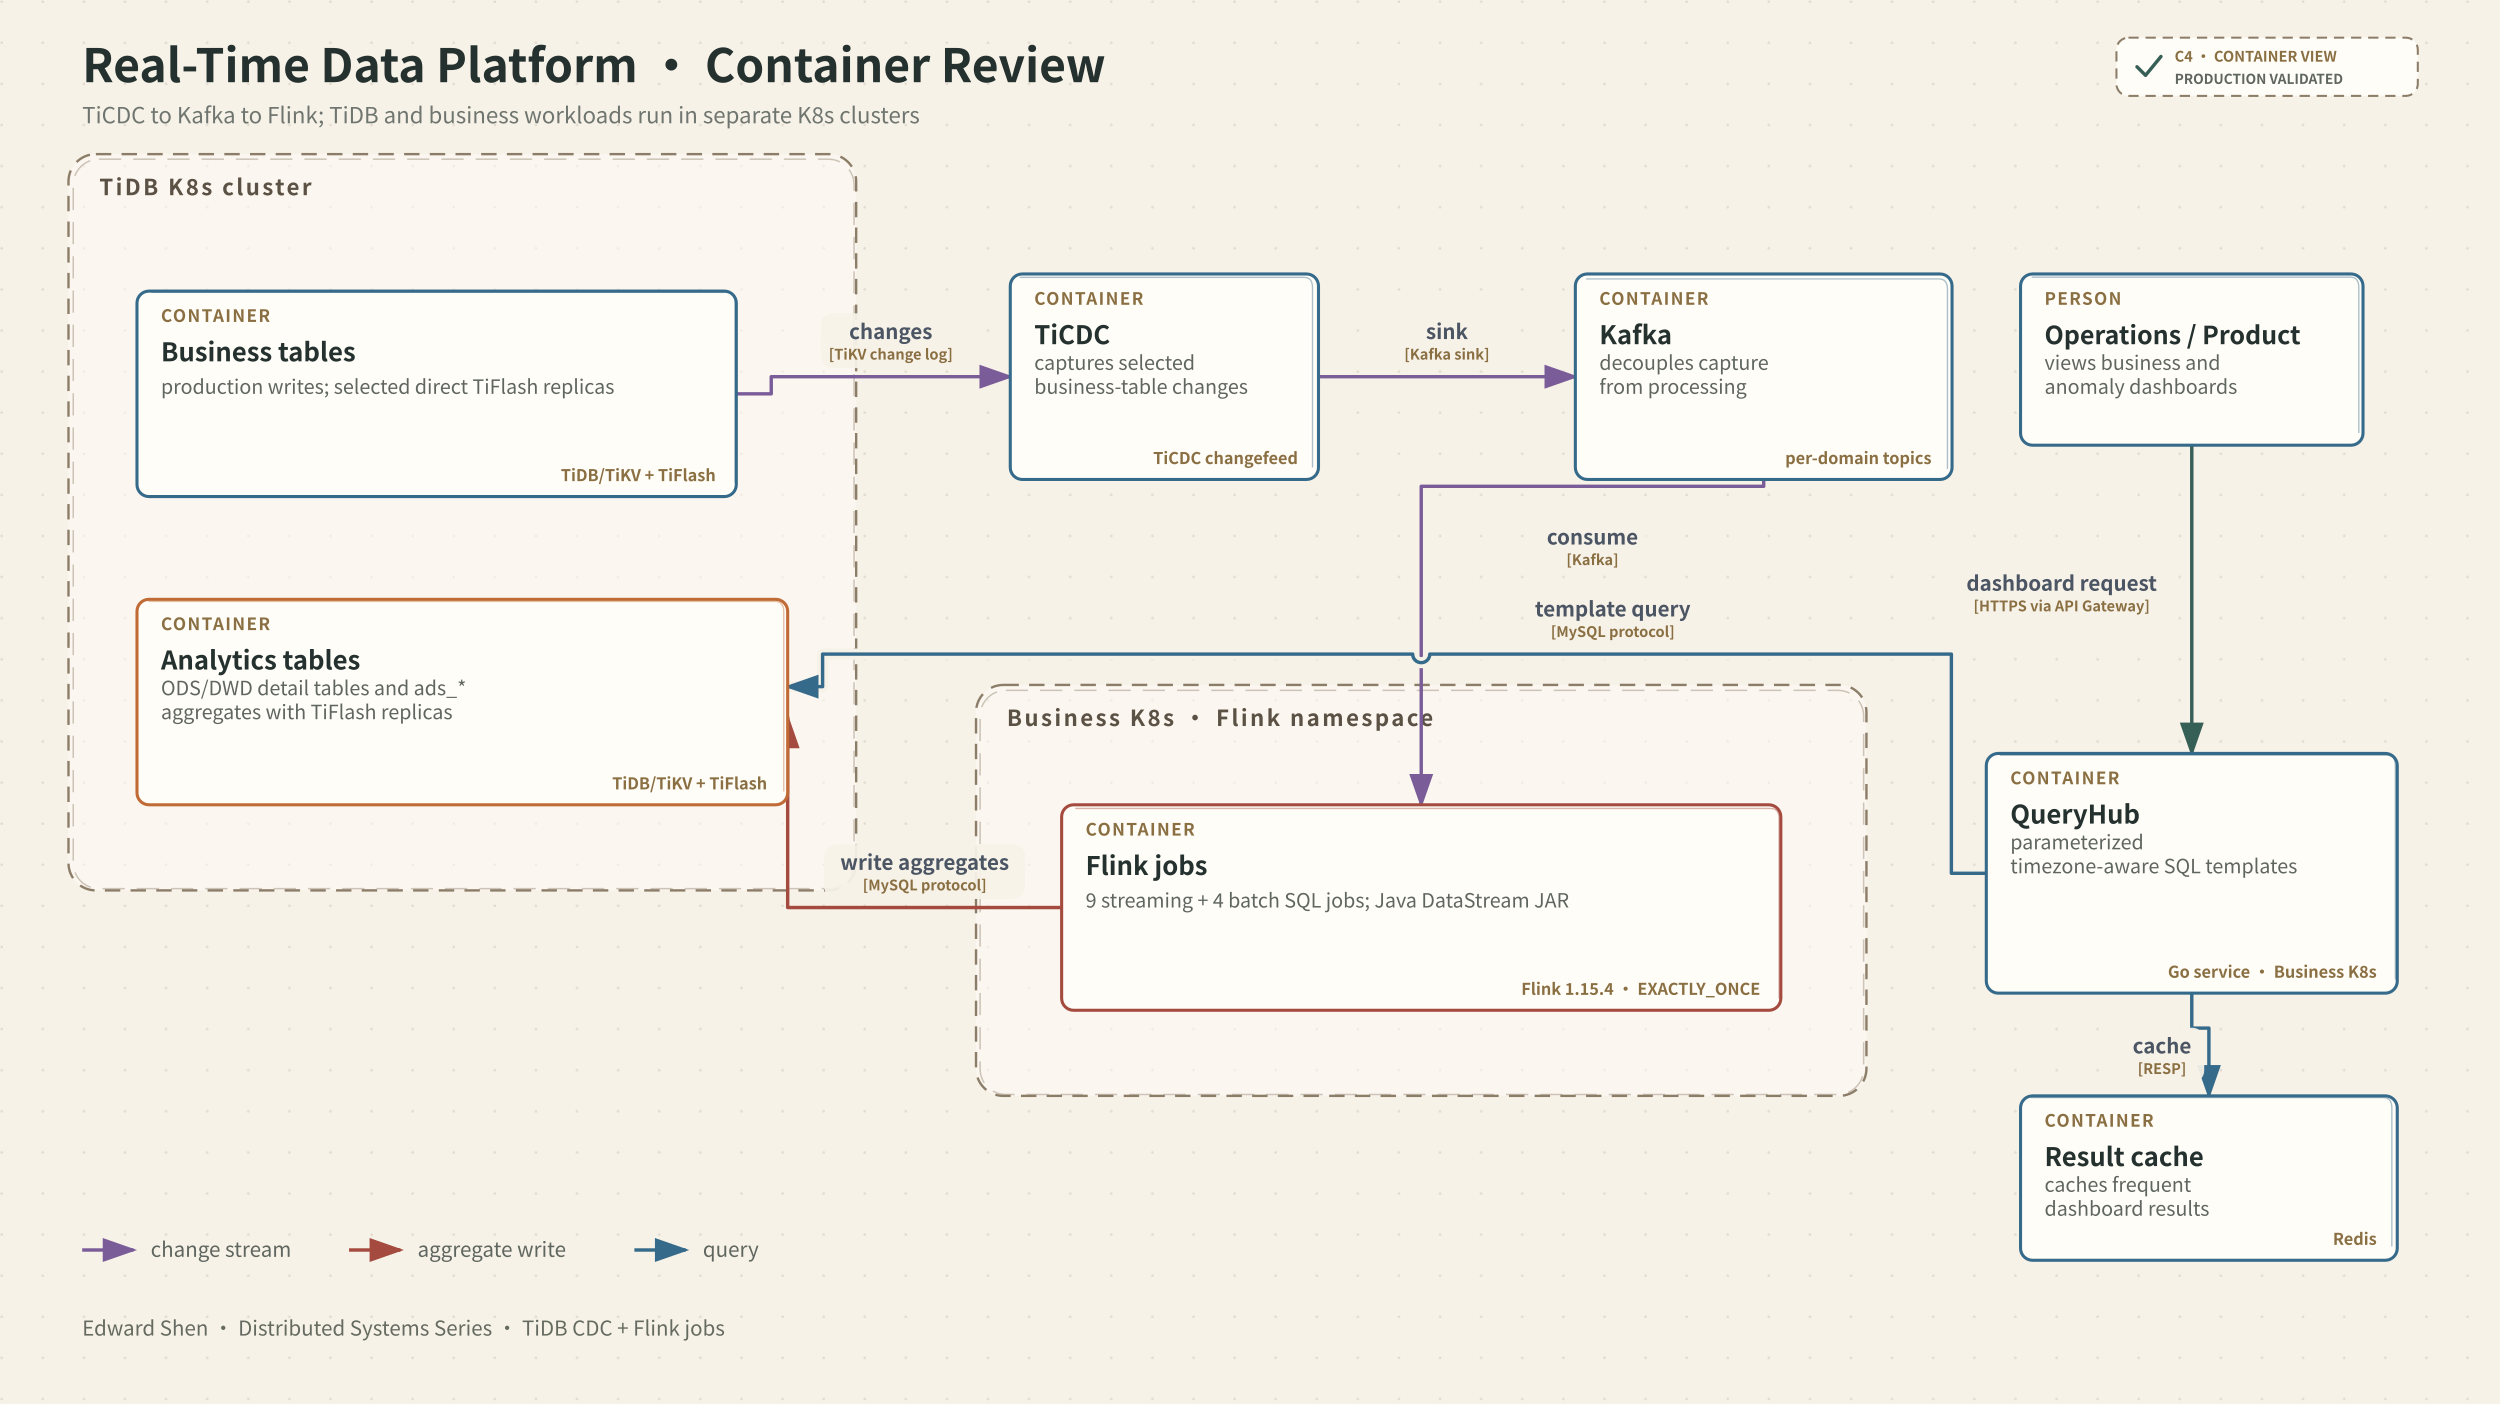
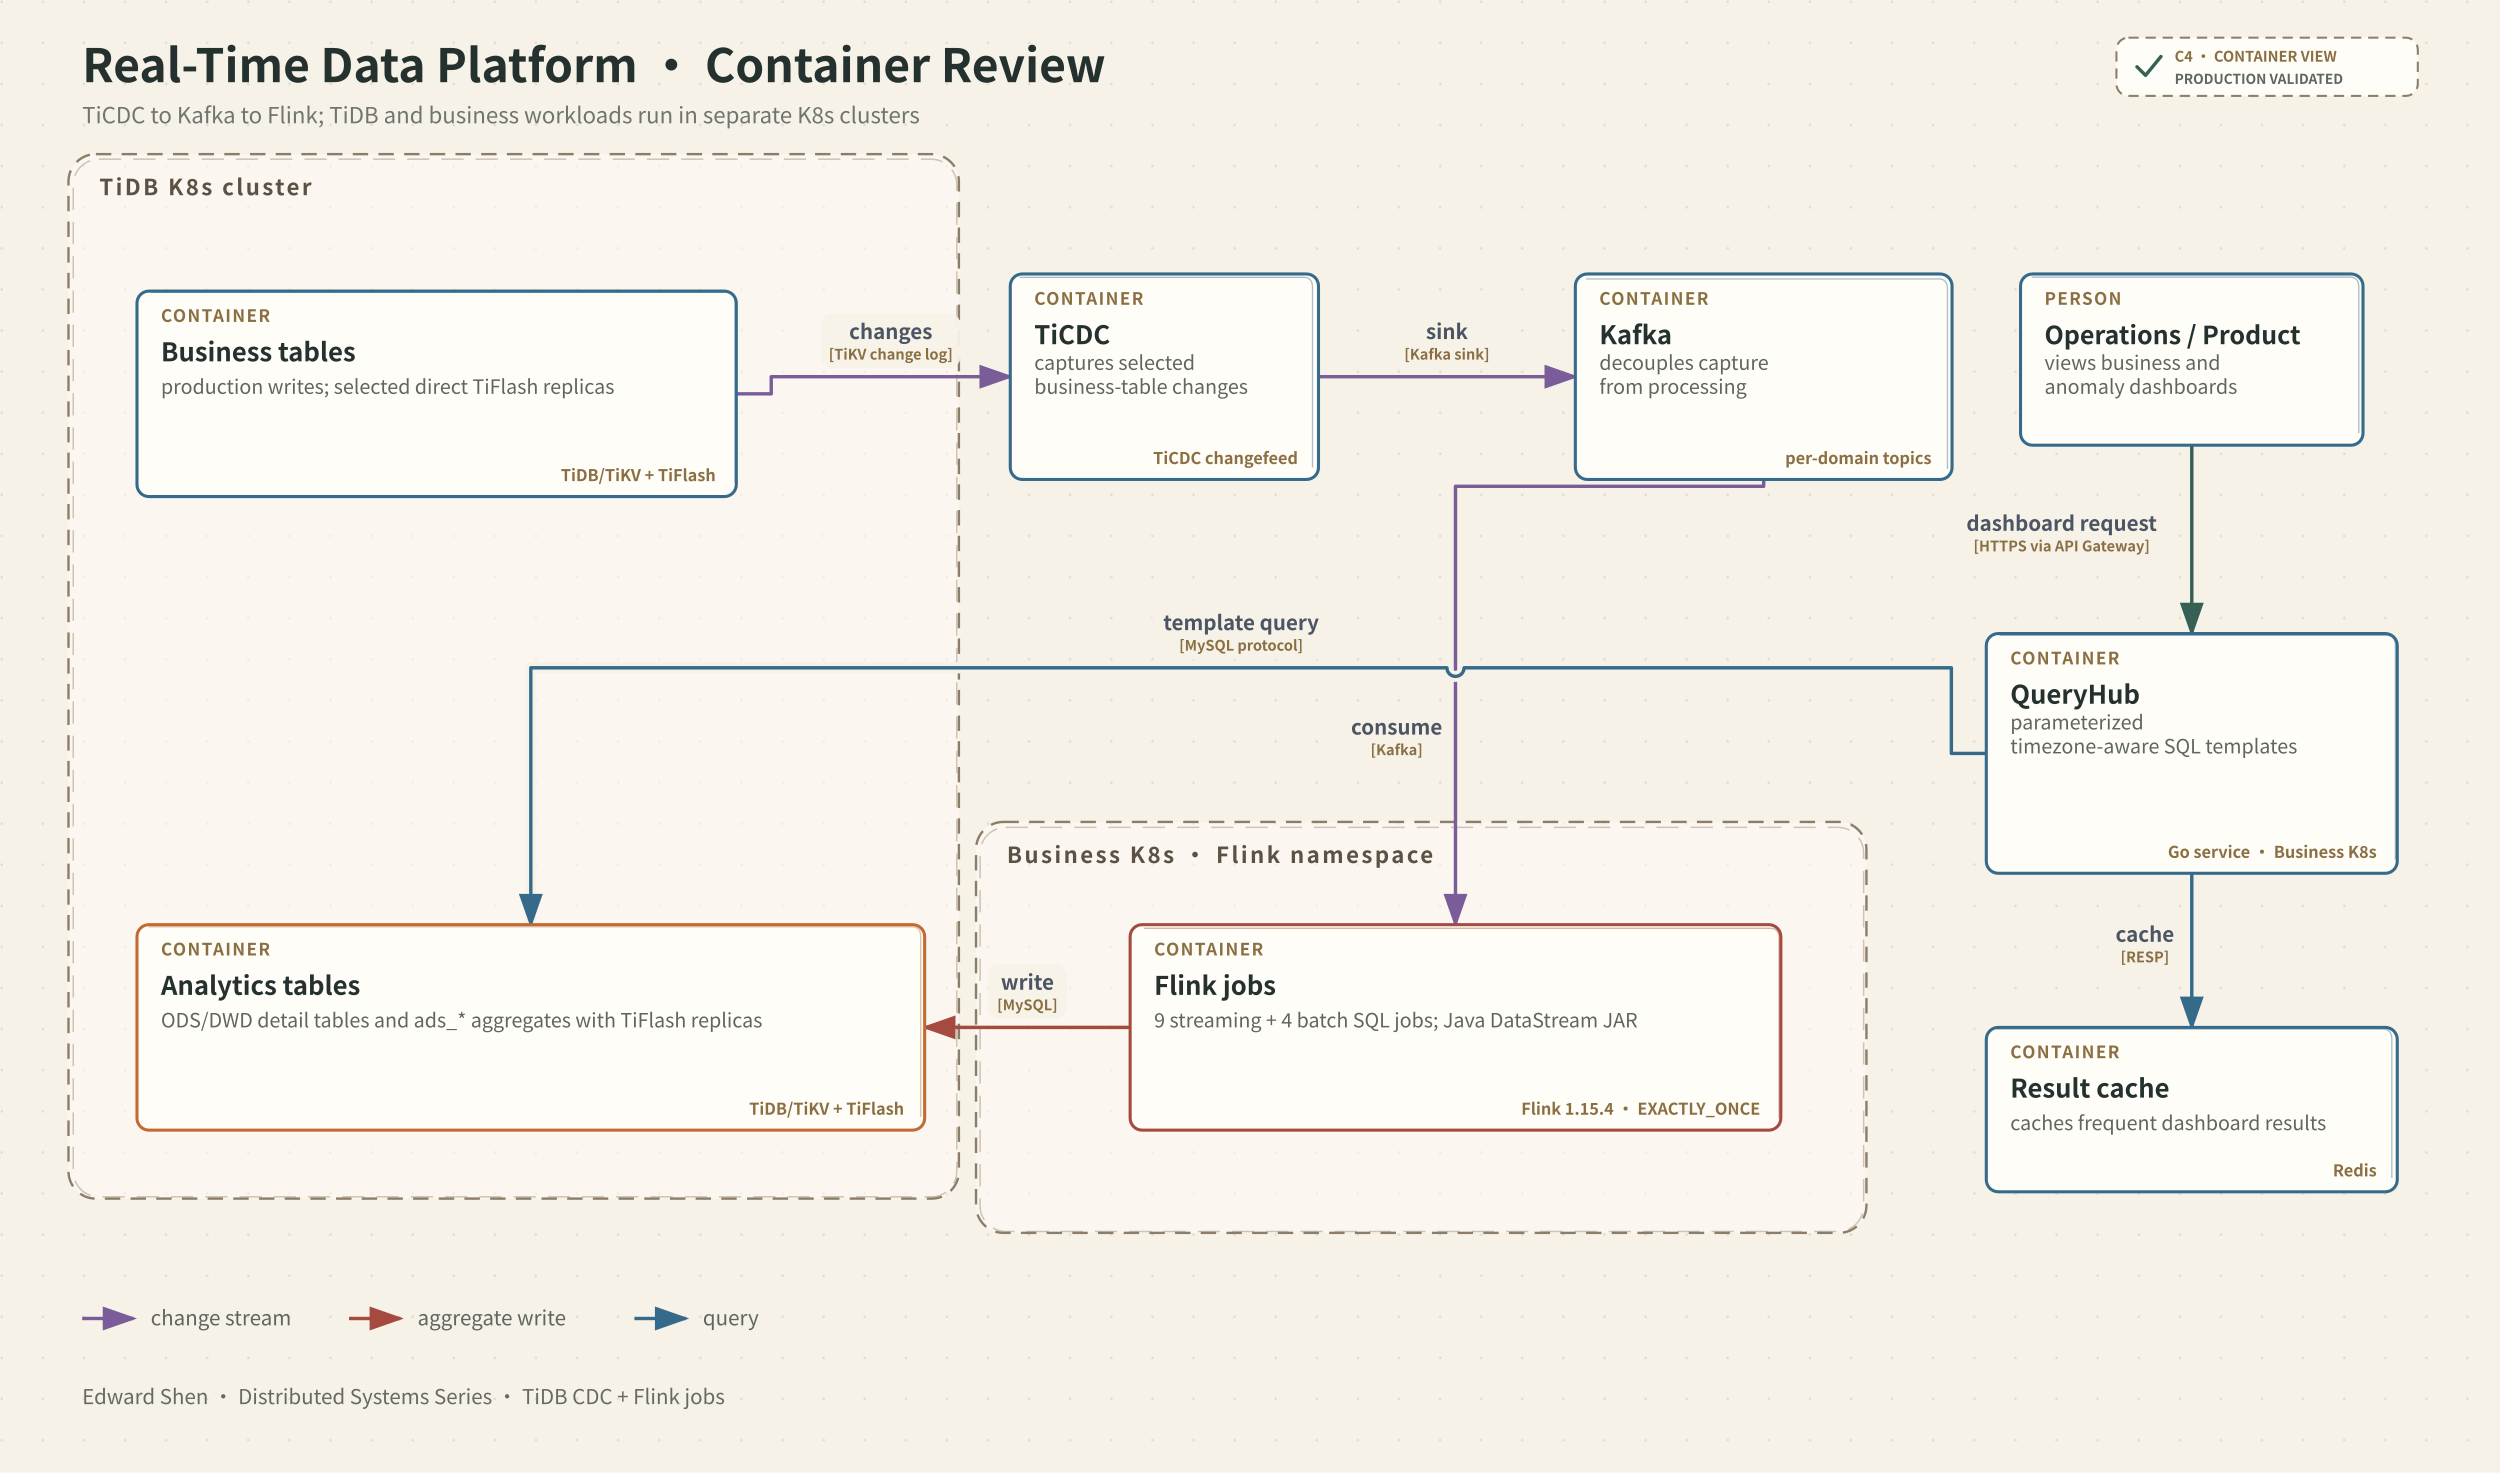
- <svg xmlns="http://www.w3.org/2000/svg" viewBox="0 0 1460 820" width="1460" height="820" data-generator="fireworks-tech-graph" data-schema-version="1" data-text-metrics="heuristic-v1" data-style-id="9" data-visual-theme="C4 Review Canvas" data-diagram-type="c4" data-motion-scene="" data-semantic-profile="c4-review" data-semantic-valid="true" data-quality-profile="standard" data-max-bends-per-edge="12" data-max-total-bends="100" data-max-route-stretch="5.0" data-max-bridged-crossings="8" data-min-node-gap="0.0" data-min-container-gutter="0.0" data-min-label-clearance="2.0" data-min-segment-length="0.0">
+ <svg xmlns="http://www.w3.org/2000/svg" viewBox="0 0 1460 860" width="1460" height="860" data-generator="fireworks-tech-graph" data-schema-version="1" data-text-metrics="heuristic-v1" data-style-id="9" data-visual-theme="C4 Review Canvas" data-diagram-type="c4" data-motion-scene="" data-semantic-profile="c4-review" data-semantic-valid="true" data-quality-profile="standard" data-max-bends-per-edge="12" data-max-total-bends="100" data-max-route-stretch="5.0" data-max-bridged-crossings="8" data-min-node-gap="0.0" data-min-container-gutter="0.0" data-min-label-clearance="2.0" data-min-segment-length="0.0">
  <defs>
    <marker id="arrowA" markerWidth="10" markerHeight="7" refX="9" refY="3.5" orient="auto">
      <polygon points="0 0, 10 3.5, 0 7" fill="#365f56" />
    </marker>
    <marker id="arrowB" markerWidth="10" markerHeight="7" refX="9" refY="3.5" orient="auto">
      <polygon points="0 0, 10 3.5, 0 7" fill="#a44a3f" />
    </marker>
    <marker id="arrowC" markerWidth="10" markerHeight="7" refX="9" refY="3.5" orient="auto">
      <polygon points="0 0, 10 3.5, 0 7" fill="#356a8a" />
    </marker>
    <marker id="arrowE" markerWidth="10" markerHeight="7" refX="9" refY="3.5" orient="auto">
      <polygon points="0 0, 10 3.5, 0 7" fill="#c06b35" />
    </marker>
    <marker id="arrowF" markerWidth="10" markerHeight="7" refX="9" refY="3.5" orient="auto">
      <polygon points="0 0, 10 3.5, 0 7" fill="#7a5c99" />
    </marker>
    <marker id="arrowG" markerWidth="10" markerHeight="7" refX="9" refY="3.5" orient="auto">
      <polygon points="0 0, 10 3.5, 0 7" fill="#b13e53" />
    </marker>
    <marker id="arrowH" markerWidth="10" markerHeight="7" refX="9" refY="3.5" orient="auto">
      <polygon points="0 0, 10 3.5, 0 7" fill="#746b60" />
    </marker>
    <pattern id="reviewGrid" width="24" height="24" patternUnits="userSpaceOnUse">
      <circle cx="1" cy="1" r="0.8" fill="#8c7d68" fill-opacity="0.18" />
    </pattern>
    <style>
    text { font-family: 'Avenir Next', Avenir, 'Segoe UI', 'PingFang SC', 'Noto Sans CJK SC', 'Microsoft YaHei', sans-serif; }
    .title { font-size: 27px; font-weight: 700; fill: #24312f; }
    .subtitle { font-size: 13px; font-weight: 500; fill: #6f756f; }
    .section { font-size: 13px; font-weight: 700; fill: #5b5144; letter-spacing: 1.4px; }
    .section-sub { font-size: 12px; font-weight: 500; fill: #756753; }
    .node-title { font-weight: 700; fill: #24312f; }
    .node-sub { font-weight: 500; fill: #5f665f; }
    .node-type { font-size: 10px; font-weight: 700; fill: #8a6f43; letter-spacing: 0.08em; }
    .arrow-label { font-size: 12px; font-weight: 600; fill: #4b5563; }
    .legend { font-size: 12px; font-weight: 500; fill: #5f665f; }
    .footnote { font-size: 12px; font-weight: 500; fill: #656b61; }
    .metric-label { font-size: 8.5px; font-weight: 700; fill: #656b61; text-transform: uppercase; }
    .metric-value { font-size: 9.5px; font-weight: 700; fill: #24312f; }
    </style>
  </defs>
-   <rect data-graph-role="background" width="1460.0" height="820.0" fill="#f7f2e8" />
-   <rect data-graph-role="decoration" width="1460.0" height="820.0" fill="url(#reviewGrid)" />
+   <rect data-graph-role="background" width="1460.0" height="860.0" fill="#f7f2e8" />
+   <rect data-graph-role="decoration" width="1460.0" height="860.0" fill="url(#reviewGrid)" />
  <text x="48.0" y="48" text-anchor="start" class="title">Real-Time Data Platform · Container Review</text>
  <text x="48.0" y="72" text-anchor="start" class="subtitle">TiCDC to Kafka to Flink; TiDB and business workloads run in separate K8s clusters</text>
  <g id="style-signature" data-graph-role="decoration" data-style-signature="c4-review-board">
    <rect x="1236.0" y="22.0" width="176.0" height="34.0" rx="7" fill="#fffdf7" stroke="#8c7d68" stroke-width="1.2" stroke-dasharray="6 4" />
    <path d="M 1248.0 39.0 l 5 5 9 -11" fill="none" stroke="#365f56" stroke-width="2" stroke-linecap="round" stroke-linejoin="round" />
    <text data-full-text="C4 · CONTAINER VIEW" x="1270.0" y="36.0" font-size="8.5" font-weight="800" fill="#8a6f43">C4 · CONTAINER VIEW</text>
    <text data-full-text="PRODUCTION VALIDATED" x="1270.0" y="49.0" font-size="8" font-weight="700" fill="#5f665f">PRODUCTION VALIDATED</text>
  </g>
-   <g id="tidb-boundary" data-graph-role="container" data-container-id="tidb-boundary" data-semantic-role="boundary" data-graph-bounds="40,90,500,520">
-     <rect data-graph-role="container" x="40.0" y="90.0" width="460.0" height="430.0" rx="16.0" fill="rgba(255,253,247,0.48)" stroke="#8c7d68" stroke-width="1.4" stroke-dasharray="9 6" />
-     <rect data-graph-role="decoration" x="42.77" y="92.966" width="456.0" height="426.0" rx="15.0" fill="none" stroke="#8c7d68" stroke-width="0.9" stroke-dasharray="13 7" opacity="0.42" />
+   <g id="tidb-boundary" data-graph-role="container" data-container-id="tidb-boundary" data-semantic-role="boundary" data-graph-bounds="40,90,560,700">
+     <rect data-graph-role="container" x="40.0" y="90.0" width="520.0" height="610.0" rx="16.0" fill="rgba(255,253,247,0.48)" stroke="#8c7d68" stroke-width="1.4" stroke-dasharray="9 6" />
+     <rect data-graph-role="decoration" x="42.77" y="92.966" width="516.0" height="606.0" rx="15.0" fill="none" stroke="#8c7d68" stroke-width="0.9" stroke-dasharray="13 7" opacity="0.42" />
    <text x="58.0" y="114.0" class="section">TiDB K8s cluster</text>
    <rect id="tidb-boundary-header" data-graph-role="reserved" data-reserved-kind="container-header" x="48" y="96" width="138.16" height="30" fill="none" stroke="none" />
  </g>
-   <g id="flink-boundary" data-graph-role="container" data-container-id="flink-boundary" data-semantic-role="boundary" data-graph-bounds="570,400,1090,640">
-     <rect data-graph-role="container" x="570.0" y="400.0" width="520.0" height="240.0" rx="16.0" fill="rgba(255,253,247,0.48)" stroke="#8c7d68" stroke-width="1.4" stroke-dasharray="9 6" />
-     <rect data-graph-role="decoration" x="572.377" y="403.187" width="516.0" height="236.0" rx="15.0" fill="none" stroke="#8c7d68" stroke-width="0.9" stroke-dasharray="13 7" opacity="0.42" />
-     <text x="588.0" y="424.0" class="section">Business K8s · Flink namespace</text>
-     <rect id="flink-boundary-header" data-graph-role="reserved" data-reserved-kind="container-header" x="578" y="406" width="234.62" height="30" fill="none" stroke="none" />
+   <g id="flink-boundary" data-graph-role="container" data-container-id="flink-boundary" data-semantic-role="boundary" data-graph-bounds="570,480,1090,720">
+     <rect data-graph-role="container" x="570.0" y="480.0" width="520.0" height="240.0" rx="16.0" fill="rgba(255,253,247,0.48)" stroke="#8c7d68" stroke-width="1.4" stroke-dasharray="9 6" />
+     <rect data-graph-role="decoration" x="572.377" y="483.187" width="516.0" height="236.0" rx="15.0" fill="none" stroke="#8c7d68" stroke-width="0.9" stroke-dasharray="13 7" opacity="0.42" />
+     <text x="588.0" y="504.0" class="section">Business K8s · Flink namespace</text>
+     <rect id="flink-boundary-header" data-graph-role="reserved" data-reserved-kind="container-header" x="578" y="486" width="234.62" height="30" fill="none" stroke="none" />
  </g>
  <path id="capture-review-stroke" data-graph-role="decoration" data-owner="capture" d="M 430,230 L 450.4,230 L 450.4,220 L 590,220" fill="none" stroke="#7a5c99" stroke-width="0.9" stroke-dasharray="2.5,2" opacity="0.30" stroke-dashoffset="-0.57" />
  <path id="capture" data-graph-role="edge" data-edge-id="capture" data-source="business-data" data-target="ticdc" data-edge-kind="flow" data-topic-id="" data-flow="async" data-motion-role="" data-motion-stage="" data-motion-order="" data-protocol="TiKV change log" data-via="" data-critical-path-id="" data-critical-hop="" data-critical-hops="" data-critical="false" data-bends="2" data-route-stretch="1.0" data-bridges="" d="M 430,230 L 450.4,230 L 450.4,220 L 590,220" fill="none" stroke="#7a5c99" stroke-width="2.0" stroke-linecap="round" stroke-linejoin="round" marker-end="url(#arrowF)" />
  <path id="publish-review-stroke" data-graph-role="decoration" data-owner="publish" d="M 770,220 L 920,220" fill="none" stroke="#7a5c99" stroke-width="0.9" stroke-dasharray="2.5,2" opacity="0.30" stroke-dashoffset="0.03" />
  <path id="publish" data-graph-role="edge" data-edge-id="publish" data-source="ticdc" data-target="kafka" data-edge-kind="flow" data-topic-id="" data-flow="async" data-motion-role="" data-motion-stage="" data-motion-order="" data-protocol="Kafka sink" data-via="" data-critical-path-id="" data-critical-hop="" data-critical-hops="" data-critical="false" data-bends="0" data-route-stretch="1.0" data-bridges="" d="M 770,220 L 920,220" fill="none" stroke="#7a5c99" stroke-width="2.0" stroke-linecap="round" stroke-linejoin="round" marker-end="url(#arrowF)" />
-   <path id="consume-review-stroke" data-graph-role="decoration" data-owner="consume" d="M 1030,280 L 1030,284 L 830,284 L 830,470" fill="none" stroke="#7a5c99" stroke-width="0.9" stroke-dasharray="2.5,2" opacity="0.30" stroke-dashoffset="1.15" />
-   <path id="consume" data-graph-role="edge" data-edge-id="consume" data-source="kafka" data-target="flink-jobs" data-edge-kind="flow" data-topic-id="" data-flow="async" data-motion-role="" data-motion-stage="" data-motion-order="" data-protocol="Kafka" data-via="" data-critical-path-id="" data-critical-hop="" data-critical-hops="" data-critical="false" data-bends="2" data-route-stretch="1.0" data-bridges="" d="M 1030,280 L 1030,284 L 830,284 L 830,470" fill="none" stroke="#7a5c99" stroke-width="2.0" stroke-linecap="round" stroke-linejoin="round" marker-end="url(#arrowF)" />
-   <path id="write-ads-review-stroke" data-graph-role="decoration" data-owner="write-ads" d="M 620,530 L 460,530 L 460,419 L 460,419" fill="none" stroke="#a44a3f" stroke-width="0.9" stroke-dasharray="2.5,2" opacity="0.30" stroke-dashoffset="0.19" />
-   <path id="write-ads" data-graph-role="edge" data-edge-id="write-ads" data-source="flink-jobs" data-target="analytics-data" data-edge-kind="flow" data-topic-id="" data-flow="write" data-motion-role="" data-motion-stage="" data-motion-order="" data-protocol="MySQL protocol" data-via="" data-critical-path-id="" data-critical-hop="" data-critical-hops="" data-critical="false" data-bends="1" data-route-stretch="1.0" data-bridges="" d="M 620,530 L 460,530 L 460,419 L 460,419" fill="none" stroke="#a44a3f" stroke-width="2.0" stroke-linecap="round" stroke-linejoin="round" marker-end="url(#arrowB)" />
-   <path id="query-ads-bridge-mask" data-graph-role="bridge-mask" data-owner="query-ads" d="M 1160,510 L 1139.6,510 L 1139.6,382 L 835,382 A 5 5 0 0 1 825,382 L 480.4,382 L 480.4,401 L 460,401" fill="none" stroke="#f7f2e8" stroke-width="6.5" stroke-linecap="round" stroke-linejoin="round" />
-   <path id="query-ads-review-stroke" data-graph-role="decoration" data-owner="query-ads" d="M 1160,510 L 1139.6,510 L 1139.6,382 L 835,382 A 5 5 0 0 1 825,382 L 480.4,382 L 480.4,401 L 460,401" fill="none" stroke="#356a8a" stroke-width="0.9" stroke-dasharray="2.5,2" opacity="0.30" stroke-dashoffset="-1.17" />
-   <path id="query-ads" data-graph-role="edge" data-edge-id="query-ads" data-source="queryhub" data-target="analytics-data" data-edge-kind="flow" data-topic-id="" data-flow="read" data-motion-role="" data-motion-stage="" data-motion-order="" data-protocol="MySQL protocol" data-via="" data-critical-path-id="" data-critical-hop="" data-critical-hops="" data-critical="false" data-bends="4" data-route-stretch="1.047" data-bridges="830,382" d="M 1160,510 L 1139.6,510 L 1139.6,382 L 835,382 A 5 5 0 0 1 825,382 L 480.4,382 L 480.4,401 L 460,401" fill="none" stroke="#356a8a" stroke-width="2.0" stroke-linecap="round" stroke-linejoin="round" marker-end="url(#arrowC)" />
-   <path id="cache-result-review-stroke" data-graph-role="decoration" data-owner="cache-result" d="M 1280,580 L 1280,600.4 L 1290,600.4 L 1290,640" fill="none" stroke="#356a8a" stroke-width="0.9" stroke-dasharray="2.5,2" opacity="0.30" stroke-dashoffset="-0.2" />
-   <path id="cache-result" data-graph-role="edge" data-edge-id="cache-result" data-source="queryhub" data-target="cache" data-edge-kind="flow" data-topic-id="" data-flow="read" data-motion-role="" data-motion-stage="" data-motion-order="" data-protocol="RESP" data-via="" data-critical-path-id="" data-critical-hop="" data-critical-hops="" data-critical="false" data-bends="2" data-route-stretch="1.0" data-bridges="" d="M 1280,580 L 1280,600.4 L 1290,600.4 L 1290,640" fill="none" stroke="#356a8a" stroke-width="2.0" stroke-linecap="round" stroke-linejoin="round" marker-end="url(#arrowC)" />
-   <path id="dashboard-query-review-stroke" data-graph-role="decoration" data-owner="dashboard-query" d="M 1280,260 L 1280,440" fill="none" stroke="#365f56" stroke-width="0.9" stroke-dasharray="2.5,2" opacity="0.30" stroke-dashoffset="0.7" />
-   <path id="dashboard-query" data-graph-role="edge" data-edge-id="dashboard-query" data-source="viewers" data-target="queryhub" data-edge-kind="flow" data-topic-id="" data-flow="control" data-motion-role="" data-motion-stage="" data-motion-order="" data-protocol="HTTPS via API Gateway" data-via="" data-critical-path-id="" data-critical-hop="" data-critical-hops="" data-critical="false" data-bends="0" data-route-stretch="1.0" data-bridges="" d="M 1280,260 L 1280,440" fill="none" stroke="#365f56" stroke-width="2.0" stroke-linecap="round" stroke-linejoin="round" marker-end="url(#arrowA)" />
+   <path id="consume-review-stroke" data-graph-role="decoration" data-owner="consume" d="M 1030,280 L 1030,284 L 850,284 L 850,540" fill="none" stroke="#7a5c99" stroke-width="0.9" stroke-dasharray="2.5,2" opacity="0.30" stroke-dashoffset="1.15" />
+   <path id="consume" data-graph-role="edge" data-edge-id="consume" data-source="kafka" data-target="flink-jobs" data-edge-kind="flow" data-topic-id="" data-flow="async" data-motion-role="" data-motion-stage="" data-motion-order="" data-protocol="Kafka" data-via="" data-critical-path-id="" data-critical-hop="" data-critical-hops="" data-critical="false" data-bends="2" data-route-stretch="1.0" data-bridges="" d="M 1030,280 L 1030,284 L 850,284 L 850,540" fill="none" stroke="#7a5c99" stroke-width="2.0" stroke-linecap="round" stroke-linejoin="round" marker-end="url(#arrowF)" />
+   <path id="write-ads-review-stroke" data-graph-role="decoration" data-owner="write-ads" d="M 660,600 L 540,600" fill="none" stroke="#a44a3f" stroke-width="0.9" stroke-dasharray="2.5,2" opacity="0.30" stroke-dashoffset="0.19" />
+   <path id="write-ads" data-graph-role="edge" data-edge-id="write-ads" data-source="flink-jobs" data-target="analytics-data" data-edge-kind="flow" data-topic-id="" data-flow="write" data-motion-role="" data-motion-stage="" data-motion-order="" data-protocol="MySQL" data-via="" data-critical-path-id="" data-critical-hop="" data-critical-hops="" data-critical="false" data-bends="0" data-route-stretch="1.0" data-bridges="" d="M 660,600 L 540,600" fill="none" stroke="#a44a3f" stroke-width="2.0" stroke-linecap="round" stroke-linejoin="round" marker-end="url(#arrowB)" />
+   <path id="query-ads-bridge-mask" data-graph-role="bridge-mask" data-owner="query-ads" d="M 1160,440 L 1139.6,440 L 1139.6,390 L 855,390 A 5 5 0 0 1 845,390 L 310,390 L 310,540" fill="none" stroke="#f7f2e8" stroke-width="6.5" stroke-linecap="round" stroke-linejoin="round" />
+   <path id="query-ads-review-stroke" data-graph-role="decoration" data-owner="query-ads" d="M 1160,440 L 1139.6,440 L 1139.6,390 L 855,390 A 5 5 0 0 1 845,390 L 310,390 L 310,540" fill="none" stroke="#356a8a" stroke-width="0.9" stroke-dasharray="2.5,2" opacity="0.30" stroke-dashoffset="-1.17" />
+   <path id="query-ads" data-graph-role="edge" data-edge-id="query-ads" data-source="queryhub" data-target="analytics-data" data-edge-kind="flow" data-topic-id="" data-flow="read" data-motion-role="" data-motion-stage="" data-motion-order="" data-protocol="MySQL protocol" data-via="" data-critical-path-id="" data-critical-hop="" data-critical-hops="" data-critical="false" data-bends="3" data-route-stretch="1.105" data-bridges="850,390" d="M 1160,440 L 1139.6,440 L 1139.6,390 L 855,390 A 5 5 0 0 1 845,390 L 310,390 L 310,540" fill="none" stroke="#356a8a" stroke-width="2.0" stroke-linecap="round" stroke-linejoin="round" marker-end="url(#arrowC)" />
+   <path id="cache-result-review-stroke" data-graph-role="decoration" data-owner="cache-result" d="M 1280,510 L 1280,600" fill="none" stroke="#356a8a" stroke-width="0.9" stroke-dasharray="2.5,2" opacity="0.30" stroke-dashoffset="-0.2" />
+   <path id="cache-result" data-graph-role="edge" data-edge-id="cache-result" data-source="queryhub" data-target="cache" data-edge-kind="flow" data-topic-id="" data-flow="read" data-motion-role="" data-motion-stage="" data-motion-order="" data-protocol="RESP" data-via="" data-critical-path-id="" data-critical-hop="" data-critical-hops="" data-critical="false" data-bends="0" data-route-stretch="1.0" data-bridges="" d="M 1280,510 L 1280,600" fill="none" stroke="#356a8a" stroke-width="2.0" stroke-linecap="round" stroke-linejoin="round" marker-end="url(#arrowC)" />
+   <path id="dashboard-query-review-stroke" data-graph-role="decoration" data-owner="dashboard-query" d="M 1280,260 L 1280,370" fill="none" stroke="#365f56" stroke-width="0.9" stroke-dasharray="2.5,2" opacity="0.30" stroke-dashoffset="0.7" />
+   <path id="dashboard-query" data-graph-role="edge" data-edge-id="dashboard-query" data-source="viewers" data-target="queryhub" data-edge-kind="flow" data-topic-id="" data-flow="control" data-motion-role="" data-motion-stage="" data-motion-order="" data-protocol="HTTPS via API Gateway" data-via="" data-critical-path-id="" data-critical-hop="" data-critical-hops="" data-critical="false" data-bends="0" data-route-stretch="1.0" data-bridges="" d="M 1280,260 L 1280,370" fill="none" stroke="#365f56" stroke-width="2.0" stroke-linecap="round" stroke-linejoin="round" marker-end="url(#arrowA)" />
  <g id="node-viewers" data-graph-role="node" data-node-id="viewers" data-semantic-role="person" data-motion-role="" data-motion-stage="" data-motion-order="" data-parent="" data-deployment-id="" data-topic-id="" data-span-id="" data-station-order="" data-status="" data-start-ms="" data-duration-ms="" data-parent-span="" data-graph-bounds="1180,160,1380,260">
    <rect x="1180.0" y="160.0" width="200.0" height="100.0" rx="7" fill="#fffdf7" stroke="#356a8a" stroke-width="1.8" />
    <path data-graph-role="decoration" d="M 1186.538 161.86 H 1372.538 Q 1377.538 161.86 1377.538 167.86 V 252.86" fill="none" stroke="#356a8a" stroke-width="0.8" opacity="0.42" />
    <text data-text-role="type" data-full-text="PERSON" data-text-max-width="172.0" x="1194.0" y="178.0" class="node-type" font-size="10.0">PERSON</text>
    <text data-text-role="title" data-full-text="Operations / Product" data-text-max-width="172.0" x="1194.0" y="201.0" class="node-title" font-size="14.61" text-anchor="start">Operations / Product</text>
    <text data-text-role="description" data-line="1" data-full-text="views business and anomaly dashboards" x="1194.0" y="216.0" class="node-sub" font-size="11.5" text-anchor="start">views business and</text>
    <text data-text-role="description" data-line="2" data-full-text="views business and anomaly dashboards" x="1194.0" y="230.0" class="node-sub" font-size="11.5" text-anchor="start">anomaly dashboards</text>
  </g>
  <g id="node-business-data" data-graph-role="node" data-node-id="business-data" data-semantic-role="container" data-motion-role="" data-motion-stage="" data-motion-order="" data-parent="tidb-boundary" data-deployment-id="" data-topic-id="" data-span-id="" data-station-order="" data-status="" data-start-ms="" data-duration-ms="" data-parent-span="" data-graph-bounds="80,170,430,290">
    <rect x="80.0" y="170.0" width="350.0" height="120.0" rx="7" fill="#fffdf7" stroke="#356a8a" stroke-width="1.8" />
    <path data-graph-role="decoration" d="M 88.338 170.754 H 424.338 Q 429.338 170.754 429.338 176.754 V 281.754" fill="none" stroke="#356a8a" stroke-width="0.8" opacity="0.42" />
    <text data-text-role="type" data-full-text="CONTAINER" data-text-max-width="322.0" x="94.0" y="188.0" class="node-type" font-size="10.0">CONTAINER</text>
    <text data-text-role="title" data-full-text="Business tables" data-text-max-width="322.0" x="94.0" y="211.0" class="node-title" font-size="15" text-anchor="start">Business tables</text>
    <text data-text-role="description" data-line="1" data-full-text="production writes; selected direct TiFlash replicas" x="94.0" y="230.0" class="node-sub" font-size="11.5" text-anchor="start">production writes; selected direct TiFlash replicas</text>
    <text data-text-role="technology" data-full-text="TiDB/TiKV + TiFlash" data-text-max-width="326.0" x="418.0" y="281.0" text-anchor="end" font-size="9.5" font-weight="700" fill="#8a6f43">TiDB/TiKV + TiFlash</text>
  </g>
-   <g id="node-analytics-data" data-graph-role="node" data-node-id="analytics-data" data-semantic-role="container" data-motion-role="" data-motion-stage="" data-motion-order="" data-parent="tidb-boundary" data-deployment-id="" data-topic-id="" data-span-id="" data-station-order="" data-status="" data-start-ms="" data-duration-ms="" data-parent-span="" data-graph-bounds="80,350,460,470">
-     <rect x="80.0" y="350.0" width="380.0" height="120.0" rx="7" fill="#fffdf7" stroke="#c06b35" stroke-width="1.8" />
-     <path data-graph-role="decoration" d="M 86.709 351.234 H 452.709 Q 457.709 351.234 457.709 357.234 V 462.234" fill="none" stroke="#c06b35" stroke-width="0.8" opacity="0.42" />
-     <text data-text-role="type" data-full-text="CONTAINER" data-text-max-width="352.0" x="94.0" y="368.0" class="node-type" font-size="10.0">CONTAINER</text>
-     <text data-text-role="title" data-full-text="Analytics tables" data-text-max-width="352.0" x="94.0" y="391.0" class="node-title" font-size="15" text-anchor="start">Analytics tables</text>
-     <text data-text-role="description" data-line="1" data-full-text="ODS/DWD detail tables and ads_* aggregates with TiFlash replicas" x="94.0" y="406.0" class="node-sub" font-size="11.5" text-anchor="start">ODS/DWD detail tables and ads_*</text>
-     <text data-text-role="description" data-line="2" data-full-text="ODS/DWD detail tables and ads_* aggregates with TiFlash replicas" x="94.0" y="420.0" class="node-sub" font-size="11.5" text-anchor="start">aggregates with TiFlash replicas</text>
-     <text data-text-role="technology" data-full-text="TiDB/TiKV + TiFlash" data-text-max-width="356.0" x="448.0" y="461.0" text-anchor="end" font-size="9.5" font-weight="700" fill="#8a6f43">TiDB/TiKV + TiFlash</text>
+   <g id="node-analytics-data" data-graph-role="node" data-node-id="analytics-data" data-semantic-role="container" data-motion-role="" data-motion-stage="" data-motion-order="" data-parent="tidb-boundary" data-deployment-id="" data-topic-id="" data-span-id="" data-station-order="" data-status="" data-start-ms="" data-duration-ms="" data-parent-span="" data-graph-bounds="80,540,540,660">
+     <rect x="80.0" y="540.0" width="460.0" height="120.0" rx="7" fill="#fffdf7" stroke="#c06b35" stroke-width="1.8" />
+     <path data-graph-role="decoration" d="M 86.709 541.234 H 532.709 Q 537.709 541.234 537.709 547.234 V 652.234" fill="none" stroke="#c06b35" stroke-width="0.8" opacity="0.42" />
+     <text data-text-role="type" data-full-text="CONTAINER" data-text-max-width="432.0" x="94.0" y="558.0" class="node-type" font-size="10.0">CONTAINER</text>
+     <text data-text-role="title" data-full-text="Analytics tables" data-text-max-width="432.0" x="94.0" y="581.0" class="node-title" font-size="15" text-anchor="start">Analytics tables</text>
+     <text data-text-role="description" data-line="1" data-full-text="ODS/DWD detail tables and ads_* aggregates with TiFlash replicas" x="94.0" y="600.0" class="node-sub" font-size="11.5" text-anchor="start">ODS/DWD detail tables and ads_* aggregates with TiFlash replicas</text>
+     <text data-text-role="technology" data-full-text="TiDB/TiKV + TiFlash" data-text-max-width="436.0" x="528.0" y="651.0" text-anchor="end" font-size="9.5" font-weight="700" fill="#8a6f43">TiDB/TiKV + TiFlash</text>
  </g>
  <g id="node-ticdc" data-graph-role="node" data-node-id="ticdc" data-semantic-role="container" data-motion-role="" data-motion-stage="" data-motion-order="" data-parent="" data-deployment-id="" data-topic-id="" data-span-id="" data-station-order="" data-status="" data-start-ms="" data-duration-ms="" data-parent-span="" data-graph-bounds="590,160,770,280">
    <rect x="590.0" y="160.0" width="180.0" height="120.0" rx="7" fill="#fffdf7" stroke="#356a8a" stroke-width="1.8" />
    <path data-graph-role="decoration" d="M 595.502 161.984 H 761.502 Q 766.502 161.984 766.502 167.984 V 272.984" fill="none" stroke="#356a8a" stroke-width="0.8" opacity="0.42" />
    <text data-text-role="type" data-full-text="CONTAINER" data-text-max-width="152.0" x="604.0" y="178.0" class="node-type" font-size="10.0">CONTAINER</text>
    <text data-text-role="title" data-full-text="TiCDC" data-text-max-width="152.0" x="604.0" y="201.0" class="node-title" font-size="15" text-anchor="start">TiCDC</text>
    <text data-text-role="description" data-line="1" data-full-text="captures selected business-table changes" x="604.0" y="216.0" class="node-sub" font-size="11.5" text-anchor="start">captures selected</text>
    <text data-text-role="description" data-line="2" data-full-text="captures selected business-table changes" x="604.0" y="230.0" class="node-sub" font-size="11.5" text-anchor="start">business-table changes</text>
    <text data-text-role="technology" data-full-text="TiCDC changefeed" data-text-max-width="156.0" x="758.0" y="271.0" text-anchor="end" font-size="9.5" font-weight="700" fill="#8a6f43">TiCDC changefeed</text>
  </g>
  <g id="node-kafka" data-graph-role="node" data-node-id="kafka" data-semantic-role="container" data-motion-role="" data-motion-stage="" data-motion-order="" data-parent="" data-deployment-id="" data-topic-id="" data-span-id="" data-station-order="" data-status="" data-start-ms="" data-duration-ms="" data-parent-span="" data-graph-bounds="920,160,1140,280">
    <rect x="920.0" y="160.0" width="220.0" height="120.0" rx="7" fill="#fffdf7" stroke="#356a8a" stroke-width="1.8" />
    <path data-graph-role="decoration" d="M 926.31 162.895 H 1132.31 Q 1137.31 162.895 1137.31 168.895 V 273.895" fill="none" stroke="#356a8a" stroke-width="0.8" opacity="0.42" />
    <text data-text-role="type" data-full-text="CONTAINER" data-text-max-width="192.0" x="934.0" y="178.0" class="node-type" font-size="10.0">CONTAINER</text>
    <text data-text-role="title" data-full-text="Kafka" data-text-max-width="192.0" x="934.0" y="201.0" class="node-title" font-size="15" text-anchor="start">Kafka</text>
    <text data-text-role="description" data-line="1" data-full-text="decouples capture from processing" x="934.0" y="216.0" class="node-sub" font-size="11.5" text-anchor="start">decouples capture</text>
    <text data-text-role="description" data-line="2" data-full-text="decouples capture from processing" x="934.0" y="230.0" class="node-sub" font-size="11.5" text-anchor="start">from processing</text>
    <text data-text-role="technology" data-full-text="per-domain topics" data-text-max-width="196.0" x="1128.0" y="271.0" text-anchor="end" font-size="9.5" font-weight="700" fill="#8a6f43">per-domain topics</text>
  </g>
-   <g id="node-flink-jobs" data-graph-role="node" data-node-id="flink-jobs" data-semantic-role="container" data-motion-role="" data-motion-stage="" data-motion-order="" data-parent="flink-boundary" data-deployment-id="" data-topic-id="" data-span-id="" data-station-order="" data-status="" data-start-ms="" data-duration-ms="" data-parent-span="" data-graph-bounds="620,470,1040,590">
-     <rect x="620.0" y="470.0" width="420.0" height="120.0" rx="7" fill="#fffdf7" stroke="#a44a3f" stroke-width="1.8" />
-     <path data-graph-role="decoration" d="M 627.983 472.127 H 1033.983 Q 1038.983 472.127 1038.983 478.127 V 583.127" fill="none" stroke="#a44a3f" stroke-width="0.8" opacity="0.42" />
-     <text data-text-role="type" data-full-text="CONTAINER" data-text-max-width="392.0" x="634.0" y="488.0" class="node-type" font-size="10.0">CONTAINER</text>
-     <text data-text-role="title" data-full-text="Flink jobs" data-text-max-width="392.0" x="634.0" y="511.0" class="node-title" font-size="15" text-anchor="start">Flink jobs</text>
-     <text data-text-role="description" data-line="1" data-full-text="9 streaming + 4 batch SQL jobs; Java DataStream JAR" x="634.0" y="530.0" class="node-sub" font-size="11.5" text-anchor="start">9 streaming + 4 batch SQL jobs; Java DataStream JAR</text>
-     <text data-text-role="technology" data-full-text="Flink 1.15.4 · EXACTLY_ONCE" data-text-max-width="396.0" x="1028.0" y="581.0" text-anchor="end" font-size="9.5" font-weight="700" fill="#8a6f43">Flink 1.15.4 · EXACTLY_ONCE</text>
+   <g id="node-flink-jobs" data-graph-role="node" data-node-id="flink-jobs" data-semantic-role="container" data-motion-role="" data-motion-stage="" data-motion-order="" data-parent="flink-boundary" data-deployment-id="" data-topic-id="" data-span-id="" data-station-order="" data-status="" data-start-ms="" data-duration-ms="" data-parent-span="" data-graph-bounds="660,540,1040,660">
+     <rect x="660.0" y="540.0" width="380.0" height="120.0" rx="7" fill="#fffdf7" stroke="#a44a3f" stroke-width="1.8" />
+     <path data-graph-role="decoration" d="M 667.983 542.127 H 1033.983 Q 1038.983 542.127 1038.983 548.127 V 653.127" fill="none" stroke="#a44a3f" stroke-width="0.8" opacity="0.42" />
+     <text data-text-role="type" data-full-text="CONTAINER" data-text-max-width="352.0" x="674.0" y="558.0" class="node-type" font-size="10.0">CONTAINER</text>
+     <text data-text-role="title" data-full-text="Flink jobs" data-text-max-width="352.0" x="674.0" y="581.0" class="node-title" font-size="15" text-anchor="start">Flink jobs</text>
+     <text data-text-role="description" data-line="1" data-full-text="9 streaming + 4 batch SQL jobs; Java DataStream JAR" x="674.0" y="600.0" class="node-sub" font-size="11.5" text-anchor="start">9 streaming + 4 batch SQL jobs; Java DataStream JAR</text>
+     <text data-text-role="technology" data-full-text="Flink 1.15.4 · EXACTLY_ONCE" data-text-max-width="356.0" x="1028.0" y="651.0" text-anchor="end" font-size="9.5" font-weight="700" fill="#8a6f43">Flink 1.15.4 · EXACTLY_ONCE</text>
  </g>
-   <g id="node-queryhub" data-graph-role="node" data-node-id="queryhub" data-semantic-role="container" data-motion-role="" data-motion-stage="" data-motion-order="" data-parent="" data-deployment-id="" data-topic-id="" data-span-id="" data-station-order="" data-status="" data-start-ms="" data-duration-ms="" data-parent-span="" data-graph-bounds="1160,440,1400,580">
-     <rect x="1160.0" y="440.0" width="240.0" height="140.0" rx="7" fill="#fffdf7" stroke="#356a8a" stroke-width="1.8" />
-     <path data-graph-role="decoration" d="M 1167.892 441.047 H 1393.892 Q 1398.892 441.047 1398.892 447.047 V 572.047" fill="none" stroke="#356a8a" stroke-width="0.8" opacity="0.42" />
-     <text data-text-role="type" data-full-text="CONTAINER" data-text-max-width="212.0" x="1174.0" y="458.0" class="node-type" font-size="10.0">CONTAINER</text>
-     <text data-text-role="title" data-full-text="QueryHub" data-text-max-width="212.0" x="1174.0" y="481.0" class="node-title" font-size="15" text-anchor="start">QueryHub</text>
-     <text data-text-role="description" data-line="1" data-full-text="parameterized timezone-aware SQL templates" x="1174.0" y="496.0" class="node-sub" font-size="11.5" text-anchor="start">parameterized</text>
-     <text data-text-role="description" data-line="2" data-full-text="parameterized timezone-aware SQL templates" x="1174.0" y="510.0" class="node-sub" font-size="11.5" text-anchor="start">timezone-aware SQL templates</text>
-     <text data-text-role="technology" data-full-text="Go service · Business K8s" data-text-max-width="216.0" x="1388.0" y="571.0" text-anchor="end" font-size="9.5" font-weight="700" fill="#8a6f43">Go service · Business K8s</text>
+   <g id="node-queryhub" data-graph-role="node" data-node-id="queryhub" data-semantic-role="container" data-motion-role="" data-motion-stage="" data-motion-order="" data-parent="" data-deployment-id="" data-topic-id="" data-span-id="" data-station-order="" data-status="" data-start-ms="" data-duration-ms="" data-parent-span="" data-graph-bounds="1160,370,1400,510">
+     <rect x="1160.0" y="370.0" width="240.0" height="140.0" rx="7" fill="#fffdf7" stroke="#356a8a" stroke-width="1.8" />
+     <path data-graph-role="decoration" d="M 1167.892 371.047 H 1393.892 Q 1398.892 371.047 1398.892 377.047 V 502.047" fill="none" stroke="#356a8a" stroke-width="0.8" opacity="0.42" />
+     <text data-text-role="type" data-full-text="CONTAINER" data-text-max-width="212.0" x="1174.0" y="388.0" class="node-type" font-size="10.0">CONTAINER</text>
+     <text data-text-role="title" data-full-text="QueryHub" data-text-max-width="212.0" x="1174.0" y="411.0" class="node-title" font-size="15" text-anchor="start">QueryHub</text>
+     <text data-text-role="description" data-line="1" data-full-text="parameterized timezone-aware SQL templates" x="1174.0" y="426.0" class="node-sub" font-size="11.5" text-anchor="start">parameterized</text>
+     <text data-text-role="description" data-line="2" data-full-text="parameterized timezone-aware SQL templates" x="1174.0" y="440.0" class="node-sub" font-size="11.5" text-anchor="start">timezone-aware SQL templates</text>
+     <text data-text-role="technology" data-full-text="Go service · Business K8s" data-text-max-width="216.0" x="1388.0" y="501.0" text-anchor="end" font-size="9.5" font-weight="700" fill="#8a6f43">Go service · Business K8s</text>
  </g>
-   <g id="node-cache" data-graph-role="node" data-node-id="cache" data-semantic-role="container" data-motion-role="" data-motion-stage="" data-motion-order="" data-parent="" data-deployment-id="" data-topic-id="" data-span-id="" data-station-order="" data-status="" data-start-ms="" data-duration-ms="" data-parent-span="" data-graph-bounds="1180,640,1400,736">
-     <rect x="1180.0" y="640.0" width="220.0" height="96.0" rx="7" fill="#fffdf7" stroke="#356a8a" stroke-width="1.8" />
-     <path data-graph-role="decoration" d="M 1185.83 641.002 H 1391.83 Q 1396.83 641.002 1396.83 647.002 V 728.002" fill="none" stroke="#356a8a" stroke-width="0.8" opacity="0.42" />
-     <text data-text-role="type" data-full-text="CONTAINER" data-text-max-width="192.0" x="1194.0" y="658.0" class="node-type" font-size="10.0">CONTAINER</text>
-     <text data-text-role="title" data-full-text="Result cache" data-text-max-width="192.0" x="1194.0" y="681.0" class="node-title" font-size="15" text-anchor="start">Result cache</text>
-     <text data-text-role="description" data-line="1" data-full-text="caches frequent dashboard results" x="1194.0" y="696.0" class="node-sub" font-size="11.5" text-anchor="start">caches frequent</text>
-     <text data-text-role="description" data-line="2" data-full-text="caches frequent dashboard results" x="1194.0" y="710.0" class="node-sub" font-size="11.5" text-anchor="start">dashboard results</text>
-     <text data-text-role="technology" data-full-text="Redis" data-text-max-width="196.0" x="1388.0" y="727.0" text-anchor="end" font-size="9.5" font-weight="700" fill="#8a6f43">Redis</text>
+   <g id="node-cache" data-graph-role="node" data-node-id="cache" data-semantic-role="container" data-motion-role="" data-motion-stage="" data-motion-order="" data-parent="" data-deployment-id="" data-topic-id="" data-span-id="" data-station-order="" data-status="" data-start-ms="" data-duration-ms="" data-parent-span="" data-graph-bounds="1160,600,1400,696">
+     <rect x="1160.0" y="600.0" width="240.0" height="96.0" rx="7" fill="#fffdf7" stroke="#356a8a" stroke-width="1.8" />
+     <path data-graph-role="decoration" d="M 1165.83 601.002 H 1391.83 Q 1396.83 601.002 1396.83 607.002 V 688.002" fill="none" stroke="#356a8a" stroke-width="0.8" opacity="0.42" />
+     <text data-text-role="type" data-full-text="CONTAINER" data-text-max-width="212.0" x="1174.0" y="618.0" class="node-type" font-size="10.0">CONTAINER</text>
+     <text data-text-role="title" data-full-text="Result cache" data-text-max-width="212.0" x="1174.0" y="641.0" class="node-title" font-size="15" text-anchor="start">Result cache</text>
+     <text data-text-role="description" data-line="1" data-full-text="caches frequent dashboard results" x="1174.0" y="660.0" class="node-sub" font-size="11.5" text-anchor="start">caches frequent dashboard results</text>
+     <text data-text-role="technology" data-full-text="Redis" data-text-max-width="216.0" x="1388.0" y="687.0" text-anchor="end" font-size="9.5" font-weight="700" fill="#8a6f43">Redis</text>
  </g>
  <g id="capture-label" data-graph-role="label" data-owner="capture" data-graph-bounds="479.31,183,561.1,215">
    <rect x="479.31" y="183.0" width="81.79" height="32" rx="7" fill="#f7f2e8" opacity="0.94" />
    <text x="520.2" y="198.0" text-anchor="middle" class="arrow-label" font-size="11.5">changes</text>
    <text x="520.2" y="210.0" text-anchor="middle" font-size="8.5" font-weight="800" fill="#8a6f43">[TiKV change log]</text>
  </g>
  <g id="publish-label" data-graph-role="label" data-owner="publish" data-graph-bounds="814.39,183,875.61,215">
    <rect x="814.39" y="183.0" width="61.22" height="32" rx="7" fill="#f7f2e8" opacity="0.94" />
    <text x="845.0" y="198.0" text-anchor="middle" class="arrow-label" font-size="11.5">sink</text>
    <text x="845.0" y="210.0" text-anchor="middle" font-size="8.5" font-weight="800" fill="#8a6f43">[Kafka sink]</text>
  </g>
-   <g id="consume-label" data-graph-role="label" data-owner="consume" data-graph-bounds="898.65,303,961.35,335">
-     <rect x="898.65" y="303.0" width="62.69" height="32" rx="7" fill="#f7f2e8" opacity="0.94" />
-     <text x="930.0" y="318.0" text-anchor="middle" class="arrow-label" font-size="11.5">consume</text>
-     <text x="930.0" y="330.0" text-anchor="middle" font-size="8.5" font-weight="800" fill="#8a6f43">[Kafka]</text>
+   <g id="consume-label" data-graph-role="label" data-owner="consume" data-graph-bounds="784.29,414,846.98,446">
+     <rect x="784.29" y="414.0" width="62.69" height="32" rx="7" fill="#f7f2e8" opacity="0.94" />
+     <text x="815.64" y="429.0" text-anchor="middle" class="arrow-label" font-size="11.5">consume</text>
+     <text x="815.64" y="441.0" text-anchor="middle" font-size="8.5" font-weight="800" fill="#8a6f43">[Kafka]</text>
  </g>
-   <g id="write-ads-label" data-graph-role="label" data-owner="write-ads" data-graph-bounds="481.4,493,598.6,525">
-     <rect x="481.4" y="493.0" width="117.2" height="32" rx="7" fill="#f7f2e8" opacity="0.94" />
-     <text x="540.0" y="508.0" text-anchor="middle" class="arrow-label" font-size="11.5">write aggregates</text>
-     <text x="540.0" y="520.0" text-anchor="middle" font-size="8.5" font-weight="800" fill="#8a6f43">[MySQL protocol]</text>
+   <g id="write-ads-label" data-graph-role="label" data-owner="write-ads" data-graph-bounds="576.82,563,623.18,595">
+     <rect x="576.82" y="563.0" width="46.36" height="32" rx="7" fill="#f7f2e8" opacity="0.94" />
+     <text x="600.0" y="578.0" text-anchor="middle" class="arrow-label" font-size="11.5">write</text>
+     <text x="600.0" y="590.0" text-anchor="middle" font-size="8.5" font-weight="800" fill="#8a6f43">[MySQL]</text>
  </g>
-   <g id="query-ads-label" data-graph-role="label" data-owner="query-ads" data-graph-bounds="889.91,345,993.77,377">
-     <rect x="889.91" y="345.0" width="103.86" height="32" rx="7" fill="#f7f2e8" opacity="0.94" />
-     <text x="941.84" y="360.0" text-anchor="middle" class="arrow-label" font-size="11.5">template query</text>
-     <text x="941.84" y="372.0" text-anchor="middle" font-size="8.5" font-weight="800" fill="#8a6f43">[MySQL protocol]</text>
+   <g id="query-ads-label" data-graph-role="label" data-owner="query-ads" data-graph-bounds="672.87,353,776.73,385">
+     <rect x="672.87" y="353.0" width="103.86" height="32" rx="7" fill="#f7f2e8" opacity="0.94" />
+     <text x="724.8" y="368.0" text-anchor="middle" class="arrow-label" font-size="11.5">template query</text>
+     <text x="724.8" y="380.0" text-anchor="middle" font-size="8.5" font-weight="800" fill="#8a6f43">[MySQL protocol]</text>
  </g>
-   <g id="cache-result-label" data-graph-role="label" data-owner="cache-result" data-graph-bounds="1237.92,600.2,1287.27,632.2">
-     <rect x="1237.92" y="600.2" width="49.35" height="32" rx="7" fill="#f7f2e8" opacity="0.94" />
-     <text x="1262.6" y="615.2" text-anchor="middle" class="arrow-label" font-size="11.5">cache</text>
-     <text x="1262.6" y="627.2" text-anchor="middle" font-size="8.5" font-weight="800" fill="#8a6f43">[RESP]</text>
+   <g id="cache-result-label" data-graph-role="label" data-owner="cache-result" data-graph-bounds="1227.92,535,1277.27,567">
+     <rect x="1227.92" y="535.0" width="49.35" height="32" rx="7" fill="#f7f2e8" opacity="0.94" />
+     <text x="1252.6" y="550.0" text-anchor="middle" class="arrow-label" font-size="11.5">cache</text>
+     <text x="1252.6" y="562.0" text-anchor="middle" font-size="8.5" font-weight="800" fill="#8a6f43">[RESP]</text>
  </g>
-   <g id="dashboard-query-label" data-graph-role="label" data-owner="dashboard-query" data-graph-bounds="1140.57,330,1267.43,362">
-     <rect x="1140.57" y="330.0" width="126.86" height="32" rx="7" fill="#f7f2e8" opacity="0.94" />
-     <text x="1204.0" y="345.0" text-anchor="middle" class="arrow-label" font-size="11.5">dashboard request</text>
-     <text x="1204.0" y="357.0" text-anchor="middle" font-size="8.5" font-weight="800" fill="#8a6f43">[HTTPS via API Gateway]</text>
+   <g id="dashboard-query-label" data-graph-role="label" data-owner="dashboard-query" data-graph-bounds="1140.57,295,1267.43,327">
+     <rect x="1140.57" y="295.0" width="126.86" height="32" rx="7" fill="#f7f2e8" opacity="0.94" />
+     <text x="1204.0" y="310.0" text-anchor="middle" class="arrow-label" font-size="11.5">dashboard request</text>
+     <text x="1204.0" y="322.0" text-anchor="middle" font-size="8.5" font-weight="800" fill="#8a6f43">[HTTPS via API Gateway]</text>
  </g>
  <g id="legend" data-graph-role="legend">
-     <rect id="legend-zone" data-graph-role="reserved" data-reserved-kind="legend" x="38" y="716" width="427.28" height="46" rx="10" fill="none" stroke="none" />
-     <line data-graph-role="decoration" x1="48.0" y1="730.0" x2="78.0" y2="730.0" stroke="#7a5c99" stroke-width="2.0" marker-end="url(#arrowF)" />
-     <text data-graph-role="decoration" x="88.0" y="734.0" class="legend">change stream</text>
-     <line data-graph-role="decoration" x1="203.84" y1="730.0" x2="233.84" y2="730.0" stroke="#a44a3f" stroke-width="2.0" marker-end="url(#arrowB)" />
-     <text data-graph-role="decoration" x="243.84" y="734.0" class="legend">aggregate write</text>
-     <line data-graph-role="decoration" x1="370.48" y1="730.0" x2="400.48" y2="730.0" stroke="#356a8a" stroke-width="2.0" marker-end="url(#arrowC)" />
-     <text data-graph-role="decoration" x="410.48" y="734.0" class="legend">query</text>
+     <rect id="legend-zone" data-graph-role="reserved" data-reserved-kind="legend" x="38" y="756" width="427.28" height="46" rx="10" fill="none" stroke="none" />
+     <line data-graph-role="decoration" x1="48.0" y1="770.0" x2="78.0" y2="770.0" stroke="#7a5c99" stroke-width="2.0" marker-end="url(#arrowF)" />
+     <text data-graph-role="decoration" x="88.0" y="774.0" class="legend">change stream</text>
+     <line data-graph-role="decoration" x1="203.84" y1="770.0" x2="233.84" y2="770.0" stroke="#a44a3f" stroke-width="2.0" marker-end="url(#arrowB)" />
+     <text data-graph-role="decoration" x="243.84" y="774.0" class="legend">aggregate write</text>
+     <line data-graph-role="decoration" x1="370.48" y1="770.0" x2="400.48" y2="770.0" stroke="#356a8a" stroke-width="2.0" marker-end="url(#arrowC)" />
+     <text data-graph-role="decoration" x="410.48" y="774.0" class="legend">query</text>
  </g>
-   <g id="footer" data-graph-role="reserved" data-graph-bounds="48,768,496,784">
-     <text x="48.0" y="780.0" class="footnote">Edward Shen · Distributed Systems Series · TiDB CDC + Flink jobs</text>
+   <g id="footer" data-graph-role="reserved" data-graph-bounds="48,808,496,824">
+     <text x="48.0" y="820.0" class="footnote">Edward Shen · Distributed Systems Series · TiDB CDC + Flink jobs</text>
  </g>
</svg>
